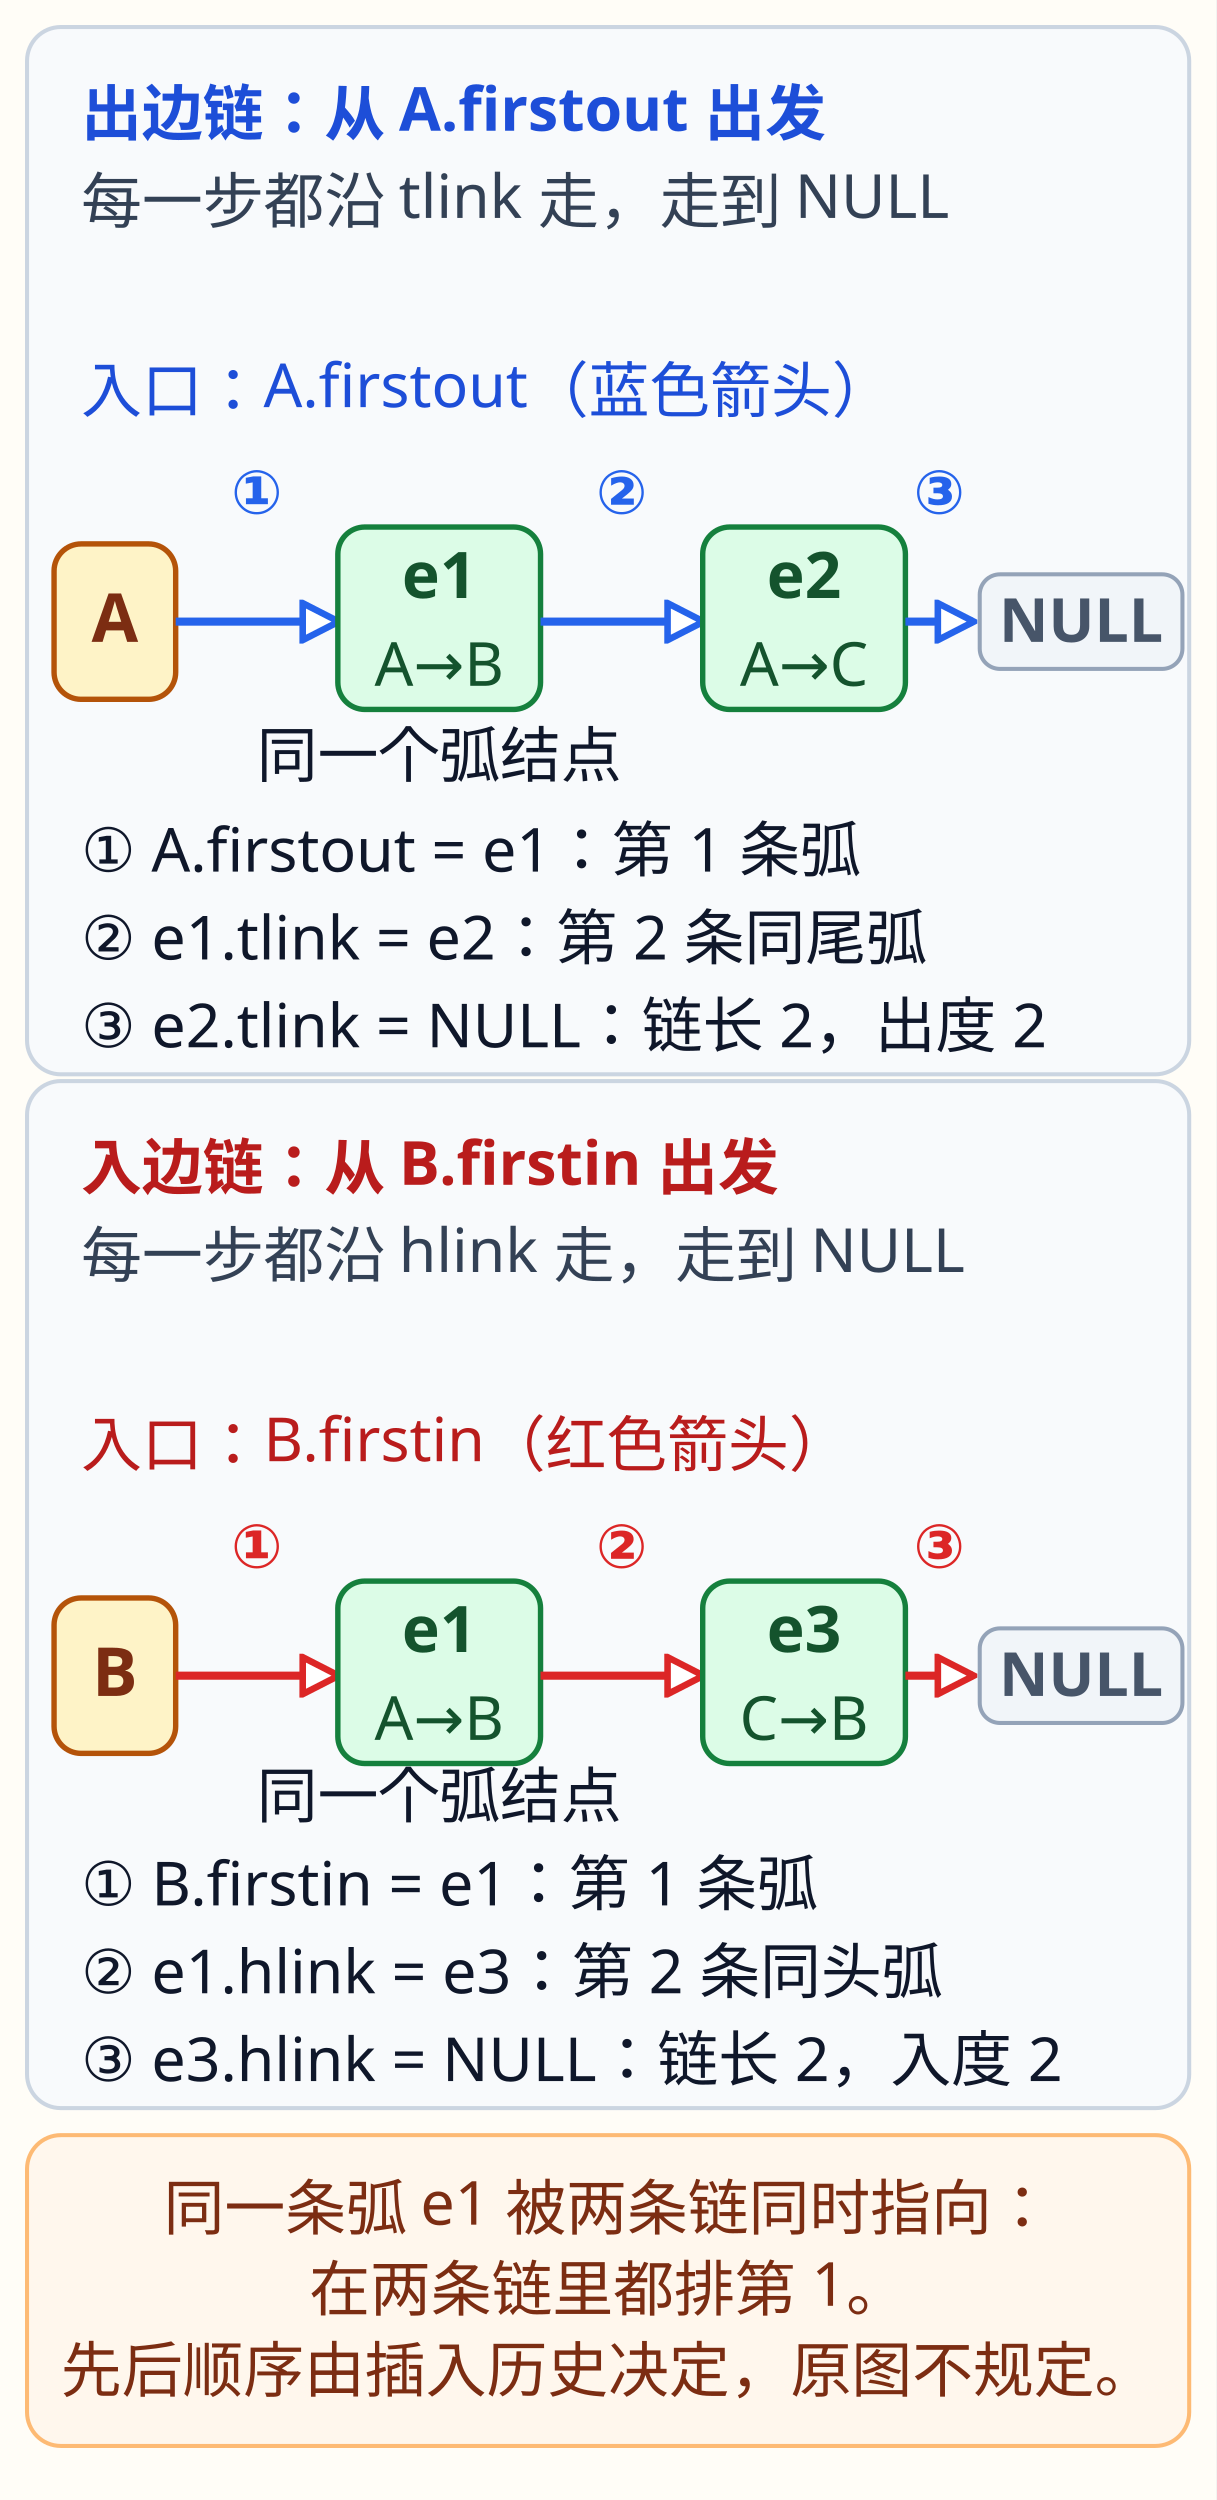
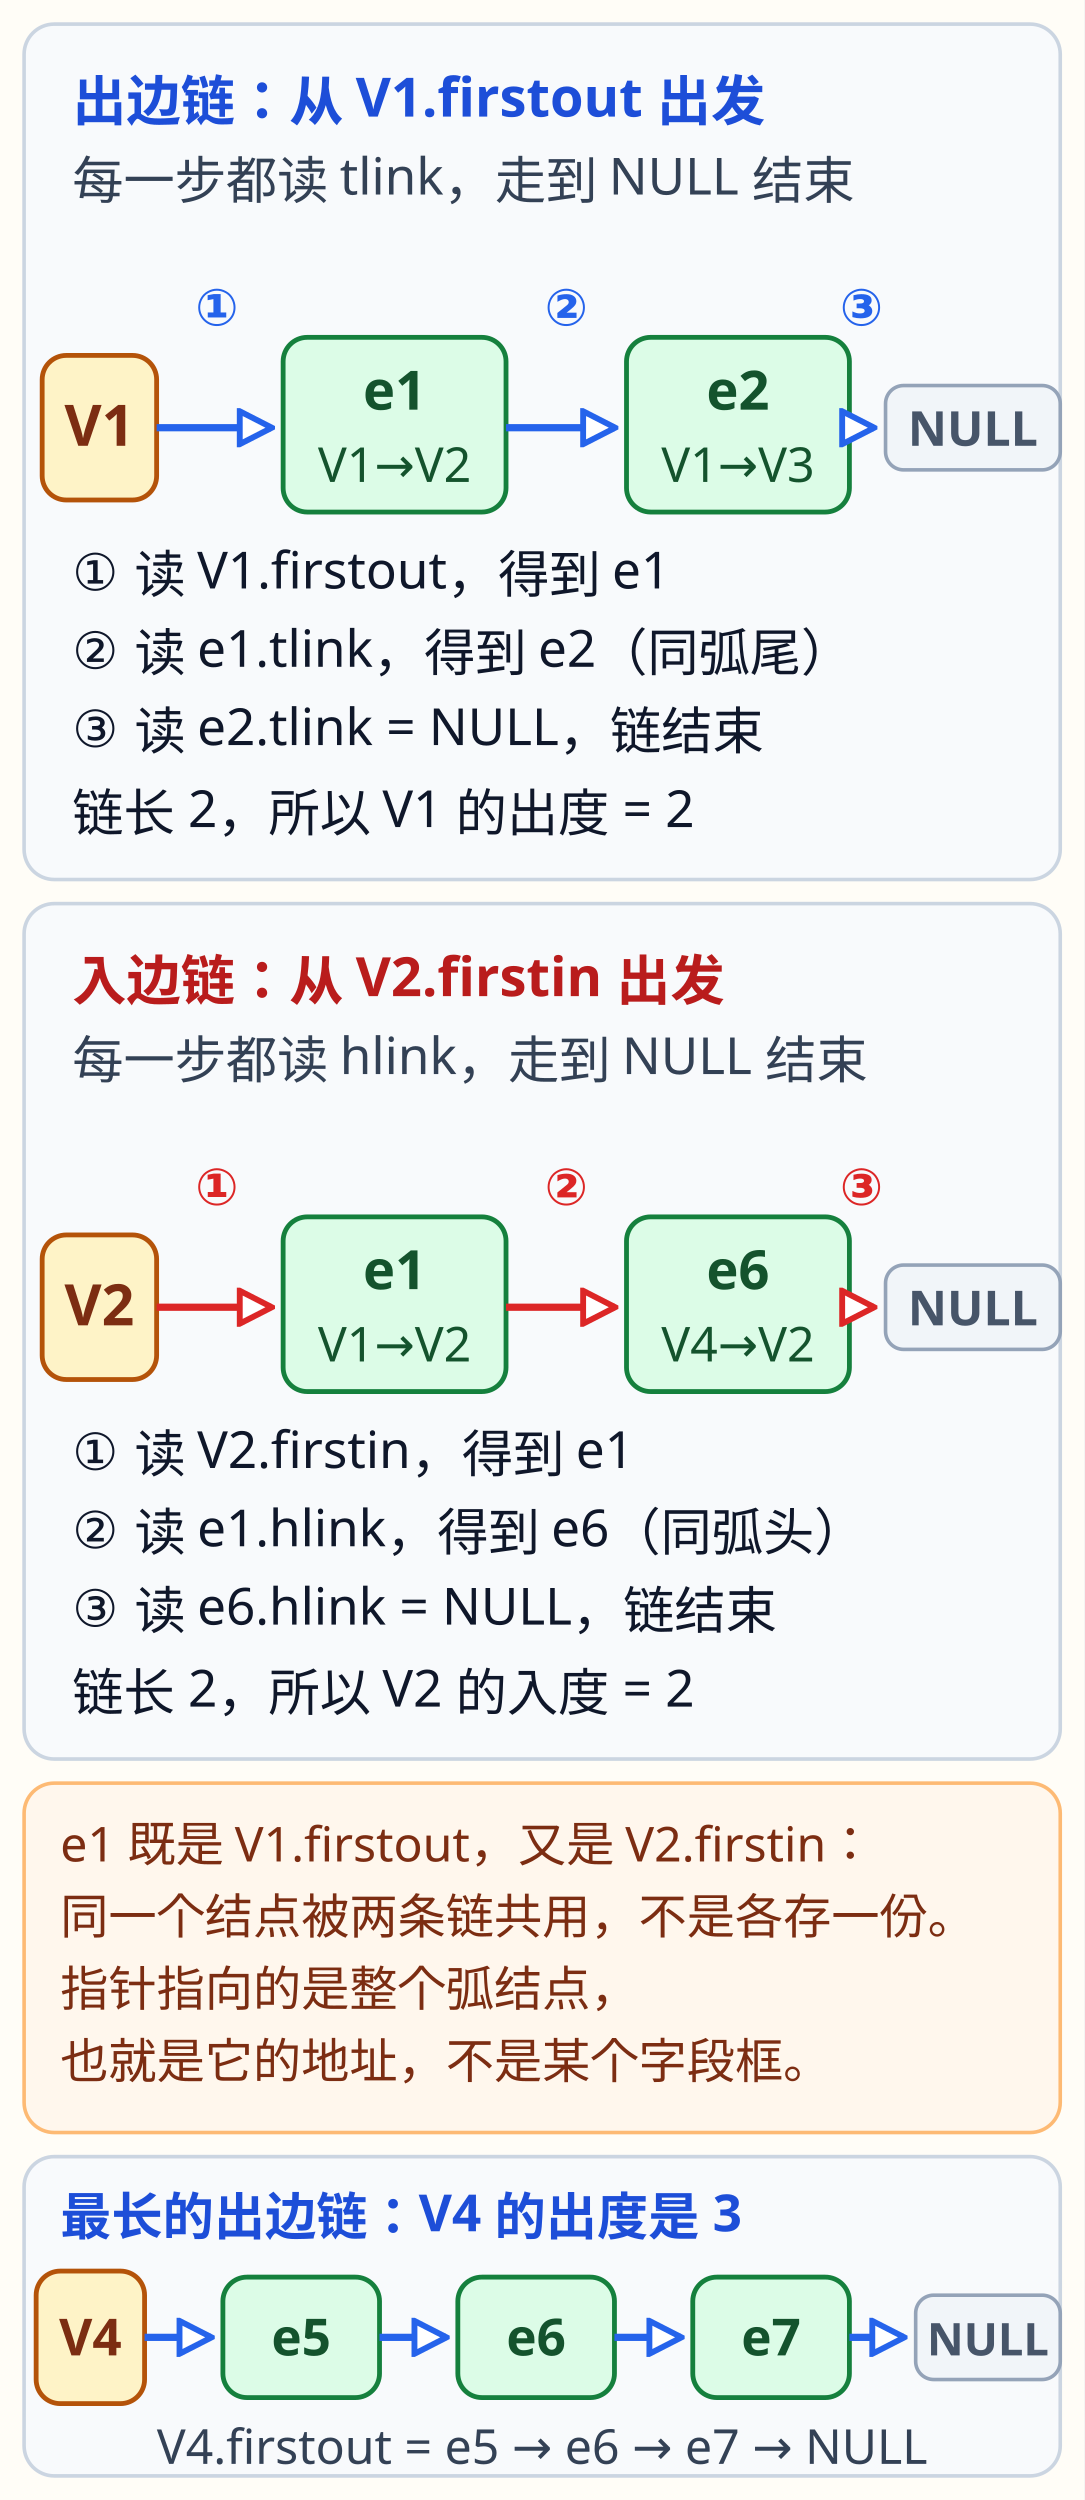
- <svg xmlns="http://www.w3.org/2000/svg" width="360" height="740" viewBox="0 0 360 740" role="img" aria-labelledby="ttl dsc" font-family="'Microsoft YaHei','PingFang SC',sans-serif">
-   <rect x="0" y="0" width="360" height="740" fill="#fffdf7" />
+ <svg xmlns="http://www.w3.org/2000/svg" width="360" height="830" viewBox="0 0 360 830" role="img" aria-labelledby="ttl dsc" font-family="'Microsoft YaHei','PingFang SC',sans-serif">
+   <rect x="0" y="0" width="360" height="830" fill="#fffdf7" />
  <defs>
    <marker id="linkOut" markerUnits="userSpaceOnUse" viewBox="0 0 10 10" refX="9" refY="5" markerWidth="13" markerHeight="13" orient="auto-start-reverse">
      <path d="M1,0.8 L9.2,5 L1,9.2 z" fill="#ffffff" stroke="#2563eb" stroke-width="1.5" />
    </marker>
    <marker id="linkIn" markerUnits="userSpaceOnUse" viewBox="0 0 10 10" refX="9" refY="5" markerWidth="13" markerHeight="13" orient="auto-start-reverse">
      <path d="M1,0.8 L9.2,5 L1,9.2 z" fill="#ffffff" stroke="#dc2626" stroke-width="1.5" />
    </marker>
  </defs>
-   <rect x="8" y="8" width="344" height="310" rx="10" fill="#f8fafc" stroke="#cbd5e1" stroke-width="1.2" />
-   <text x="24" y="40" font-size="18" text-anchor="start" fill="#1d4ed8" font-weight="bold">出边链：从 A.firstout 出发</text>
-   <text x="24" y="66" font-size="18" text-anchor="start" fill="#334155">每一步都沿 tlink 走，走到 NULL</text>
-   <text x="24" y="122" font-size="18" text-anchor="start" fill="#1d4ed8">入口：A.firstout（蓝色箭头）</text>
-   <text x="76" y="152" font-size="18" text-anchor="middle" fill="#2563eb" font-weight="bold">①</text>
-   <text x="184" y="152" font-size="18" text-anchor="middle" fill="#2563eb" font-weight="bold">②</text>
-   <text x="278" y="152" font-size="18" text-anchor="middle" fill="#2563eb" font-weight="bold">③</text>
-   <rect x="16" y="161" width="36" height="46" rx="8" fill="#fef3c7" stroke="#b45309" stroke-width="1.6" />
-   <text x="34" y="190" font-size="20" text-anchor="middle" fill="#7c2d12" font-weight="bold">A</text>
-   <line x1="52" y1="184" x2="100" y2="184" stroke="#2563eb" stroke-width="2.4" marker-end="url(#linkOut)" />
-   <rect x="100" y="156" width="60" height="54" rx="8" fill="#dcfce7" stroke="#15803d" stroke-width="1.6" />
-   <text x="130" y="177" font-size="19" text-anchor="middle" fill="#14532d" font-weight="bold">e1</text>
-   <text x="130" y="203" font-size="18" text-anchor="middle" fill="#14532d">A→B</text>
-   <line x1="160" y1="184" x2="208" y2="184" stroke="#2563eb" stroke-width="2.4" marker-end="url(#linkOut)" />
-   <rect x="208" y="156" width="60" height="54" rx="8" fill="#dcfce7" stroke="#15803d" stroke-width="1.6" />
-   <text x="238" y="177" font-size="19" text-anchor="middle" fill="#14532d" font-weight="bold">e2</text>
-   <text x="238" y="203" font-size="18" text-anchor="middle" fill="#14532d">A→C</text>
-   <line x1="268" y1="184" x2="288" y2="184" stroke="#2563eb" stroke-width="2.4" marker-end="url(#linkOut)" />
-   <rect x="290" y="170" width="60" height="28" rx="6" fill="#f1f5f9" stroke="#94a3b8" stroke-width="1.2" />
-   <text x="320" y="190" font-size="18" text-anchor="middle" fill="#475569" font-weight="bold">NULL</text>
-   <text x="130" y="230" font-size="18" text-anchor="middle" fill="#0f172a">同一个弧结点</text>
-   <text x="24" y="258" font-size="18" text-anchor="start" fill="#0f172a">① A.firstout = e1：第 1 条弧</text>
-   <text x="24" y="284" font-size="18" text-anchor="start" fill="#0f172a">② e1.tlink = e2：第 2 条同尾弧</text>
-   <text x="24" y="310" font-size="18" text-anchor="start" fill="#0f172a">③ e2.tlink = NULL：链长 2，出度 2</text>
-   <rect x="8" y="320" width="344" height="304" rx="10" fill="#f8fafc" stroke="#cbd5e1" stroke-width="1.2" />
-   <text x="24" y="352" font-size="18" text-anchor="start" fill="#b91c1c" font-weight="bold">入边链：从 B.firstin 出发</text>
-   <text x="24" y="378" font-size="18" text-anchor="start" fill="#334155">每一步都沿 hlink 走，走到 NULL</text>
-   <text x="24" y="434" font-size="18" text-anchor="start" fill="#b91c1c">入口：B.firstin（红色箭头）</text>
-   <text x="76" y="464" font-size="18" text-anchor="middle" fill="#dc2626" font-weight="bold">①</text>
-   <text x="184" y="464" font-size="18" text-anchor="middle" fill="#dc2626" font-weight="bold">②</text>
-   <text x="278" y="464" font-size="18" text-anchor="middle" fill="#dc2626" font-weight="bold">③</text>
-   <rect x="16" y="473" width="36" height="46" rx="8" fill="#fef3c7" stroke="#b45309" stroke-width="1.6" />
-   <text x="34" y="502" font-size="20" text-anchor="middle" fill="#7c2d12" font-weight="bold">B</text>
-   <line x1="52" y1="496" x2="100" y2="496" stroke="#dc2626" stroke-width="2.4" marker-end="url(#linkIn)" />
-   <rect x="100" y="468" width="60" height="54" rx="8" fill="#dcfce7" stroke="#15803d" stroke-width="1.6" />
-   <text x="130" y="489" font-size="19" text-anchor="middle" fill="#14532d" font-weight="bold">e1</text>
-   <text x="130" y="515" font-size="18" text-anchor="middle" fill="#14532d">A→B</text>
-   <line x1="160" y1="496" x2="208" y2="496" stroke="#dc2626" stroke-width="2.4" marker-end="url(#linkIn)" />
-   <rect x="208" y="468" width="60" height="54" rx="8" fill="#dcfce7" stroke="#15803d" stroke-width="1.6" />
-   <text x="238" y="489" font-size="19" text-anchor="middle" fill="#14532d" font-weight="bold">e3</text>
-   <text x="238" y="515" font-size="18" text-anchor="middle" fill="#14532d">C→B</text>
-   <line x1="268" y1="496" x2="288" y2="496" stroke="#dc2626" stroke-width="2.4" marker-end="url(#linkIn)" />
-   <rect x="290" y="482" width="60" height="28" rx="6" fill="#f1f5f9" stroke="#94a3b8" stroke-width="1.2" />
-   <text x="320" y="502" font-size="18" text-anchor="middle" fill="#475569" font-weight="bold">NULL</text>
-   <text x="130" y="538" font-size="18" text-anchor="middle" fill="#0f172a">同一个弧结点</text>
-   <text x="24" y="564" font-size="18" text-anchor="start" fill="#0f172a">① B.firstin = e1：第 1 条弧</text>
-   <text x="24" y="590" font-size="18" text-anchor="start" fill="#0f172a">② e1.hlink = e3：第 2 条同头弧</text>
-   <text x="24" y="616" font-size="18" text-anchor="start" fill="#0f172a">③ e3.hlink = NULL：链长 2，入度 2</text>
-   <rect x="8" y="632" width="344" height="92" rx="10" fill="#fff7ed" stroke="#fdba74" stroke-width="1.2" />
-   <text x="180" y="660" font-size="18" text-anchor="middle" fill="#7c2d12">同一条弧 e1 被两条链同时指向：</text>
-   <text x="180" y="684" font-size="18" text-anchor="middle" fill="#7c2d12">在两条链里都排第 1。</text>
-   <text x="180" y="708" font-size="18" text-anchor="middle" fill="#7c2d12">先后顺序由插入历史决定，原图不规定。</text>
+   <rect x="8" y="8" width="344" height="284" rx="10" fill="#f8fafc" stroke="#cbd5e1" stroke-width="1.2" />
+   <text x="24" y="40" font-size="18" text-anchor="start" fill="#1d4ed8" font-weight="bold">出边链：从 V1.firstout 出发</text>
+   <text x="24" y="66" font-size="17" text-anchor="start" fill="#334155">每一步都读 tlink，走到 NULL 结束</text>
+   <text x="72" y="108" font-size="17" text-anchor="middle" fill="#2563eb" font-weight="bold">①</text>
+   <text x="188" y="108" font-size="17" text-anchor="middle" fill="#2563eb" font-weight="bold">②</text>
+   <text x="286" y="108" font-size="17" text-anchor="middle" fill="#2563eb" font-weight="bold">③</text>
+   <rect x="14" y="118" width="38" height="48" rx="8" fill="#fef3c7" stroke="#b45309" stroke-width="1.6" />
+   <text x="33" y="148" font-size="19" text-anchor="middle" fill="#7c2d12" font-weight="bold">V1</text>
+   <line x1="52" y1="142" x2="90" y2="142" stroke="#2563eb" stroke-width="2.4" marker-end="url(#linkOut)" />
+   <rect x="94" y="112" width="74" height="58" rx="8" fill="#dcfce7" stroke="#15803d" stroke-width="1.6" />
+   <text x="131" y="136" font-size="18" text-anchor="middle" fill="#14532d" font-weight="bold">e1</text>
+   <text x="131" y="160" font-size="16" text-anchor="middle" fill="#14532d">V1→V2</text>
+   <line x1="168" y1="142" x2="204" y2="142" stroke="#2563eb" stroke-width="2.4" marker-end="url(#linkOut)" />
+   <rect x="208" y="112" width="74" height="58" rx="8" fill="#dcfce7" stroke="#15803d" stroke-width="1.6" />
+   <text x="245" y="136" font-size="18" text-anchor="middle" fill="#14532d" font-weight="bold">e2</text>
+   <text x="245" y="160" font-size="16" text-anchor="middle" fill="#14532d">V1→V3</text>
+   <line x1="282" y1="142" x2="290" y2="142" stroke="#2563eb" stroke-width="2.4" marker-end="url(#linkOut)" />
+   <rect x="294" y="128" width="58" height="28" rx="6" fill="#f1f5f9" stroke="#94a3b8" stroke-width="1.2" />
+   <text x="323" y="148" font-size="16" text-anchor="middle" fill="#475569" font-weight="bold">NULL</text>
+   <text x="24" y="196" font-size="17" text-anchor="start" fill="#0f172a">① 读 V1.firstout，得到 e1</text>
+   <text x="24" y="222" font-size="17" text-anchor="start" fill="#0f172a">② 读 e1.tlink，得到 e2（同弧尾）</text>
+   <text x="24" y="248" font-size="17" text-anchor="start" fill="#0f172a">③ 读 e2.tlink = NULL，链结束</text>
+   <text x="24" y="276" font-size="17" text-anchor="start" fill="#0f172a">链长 2，所以 V1 的出度 = 2</text>
+   <rect x="8" y="300" width="344" height="284" rx="10" fill="#f8fafc" stroke="#cbd5e1" stroke-width="1.2" />
+   <text x="24" y="332" font-size="18" text-anchor="start" fill="#b91c1c" font-weight="bold">入边链：从 V2.firstin 出发</text>
+   <text x="24" y="358" font-size="17" text-anchor="start" fill="#334155">每一步都读 hlink，走到 NULL 结束</text>
+   <text x="72" y="400" font-size="17" text-anchor="middle" fill="#dc2626" font-weight="bold">①</text>
+   <text x="188" y="400" font-size="17" text-anchor="middle" fill="#dc2626" font-weight="bold">②</text>
+   <text x="286" y="400" font-size="17" text-anchor="middle" fill="#dc2626" font-weight="bold">③</text>
+   <rect x="14" y="410" width="38" height="48" rx="8" fill="#fef3c7" stroke="#b45309" stroke-width="1.6" />
+   <text x="33" y="440" font-size="19" text-anchor="middle" fill="#7c2d12" font-weight="bold">V2</text>
+   <line x1="52" y1="434" x2="90" y2="434" stroke="#dc2626" stroke-width="2.4" marker-end="url(#linkIn)" />
+   <rect x="94" y="404" width="74" height="58" rx="8" fill="#dcfce7" stroke="#15803d" stroke-width="1.6" />
+   <text x="131" y="428" font-size="18" text-anchor="middle" fill="#14532d" font-weight="bold">e1</text>
+   <text x="131" y="452" font-size="16" text-anchor="middle" fill="#14532d">V1→V2</text>
+   <line x1="168" y1="434" x2="204" y2="434" stroke="#dc2626" stroke-width="2.4" marker-end="url(#linkIn)" />
+   <rect x="208" y="404" width="74" height="58" rx="8" fill="#dcfce7" stroke="#15803d" stroke-width="1.6" />
+   <text x="245" y="428" font-size="18" text-anchor="middle" fill="#14532d" font-weight="bold">e6</text>
+   <text x="245" y="452" font-size="16" text-anchor="middle" fill="#14532d">V4→V2</text>
+   <line x1="282" y1="434" x2="290" y2="434" stroke="#dc2626" stroke-width="2.4" marker-end="url(#linkIn)" />
+   <rect x="294" y="420" width="58" height="28" rx="6" fill="#f1f5f9" stroke="#94a3b8" stroke-width="1.2" />
+   <text x="323" y="440" font-size="16" text-anchor="middle" fill="#475569" font-weight="bold">NULL</text>
+   <text x="24" y="488" font-size="17" text-anchor="start" fill="#0f172a">① 读 V2.firstin，得到 e1</text>
+   <text x="24" y="514" font-size="17" text-anchor="start" fill="#0f172a">② 读 e1.hlink，得到 e6（同弧头）</text>
+   <text x="24" y="540" font-size="17" text-anchor="start" fill="#0f172a">③ 读 e6.hlink = NULL，链结束</text>
+   <text x="24" y="568" font-size="17" text-anchor="start" fill="#0f172a">链长 2，所以 V2 的入度 = 2</text>
+   <rect x="8" y="592" width="344" height="116" rx="10" fill="#fff7ed" stroke="#fdba74" stroke-width="1.2" />
+   <text x="20" y="618" font-size="16" text-anchor="start" fill="#7c2d12">e1 既是 V1.firstout，又是 V2.firstin：</text>
+   <text x="20" y="642" font-size="16" text-anchor="start" fill="#7c2d12">同一个结点被两条链共用，不是各存一份。</text>
+   <text x="20" y="666" font-size="16" text-anchor="start" fill="#7c2d12">指针指向的是整个弧结点，</text>
+   <text x="20" y="690" font-size="16" text-anchor="start" fill="#7c2d12">也就是它的地址，不是某个字段框。</text>
+   <rect x="8" y="716" width="344" height="106" rx="10" fill="#f8fafc" stroke="#cbd5e1" stroke-width="1.2" />
+   <text x="20" y="742" font-size="17" text-anchor="start" fill="#1d4ed8" font-weight="bold">最长的出边链：V4 的出度是 3</text>
+   <rect x="12" y="754" width="36" height="44" rx="8" fill="#fef3c7" stroke="#b45309" stroke-width="1.6" />
+   <text x="30" y="782" font-size="17" text-anchor="middle" fill="#7c2d12" font-weight="bold">V4</text>
+   <line x1="48" y1="776" x2="70" y2="776" stroke="#2563eb" stroke-width="2.4" marker-end="url(#linkOut)" />
+   <rect x="74" y="756" width="52" height="40" rx="8" fill="#dcfce7" stroke="#15803d" stroke-width="1.6" />
+   <text x="100" y="782" font-size="17" text-anchor="middle" fill="#14532d" font-weight="bold">e5</text>
+   <line x1="126" y1="776" x2="148" y2="776" stroke="#2563eb" stroke-width="2.4" marker-end="url(#linkOut)" />
+   <rect x="152" y="756" width="52" height="40" rx="8" fill="#dcfce7" stroke="#15803d" stroke-width="1.6" />
+   <text x="178" y="782" font-size="17" text-anchor="middle" fill="#14532d" font-weight="bold">e6</text>
+   <line x1="204" y1="776" x2="226" y2="776" stroke="#2563eb" stroke-width="2.4" marker-end="url(#linkOut)" />
+   <rect x="230" y="756" width="52" height="40" rx="8" fill="#dcfce7" stroke="#15803d" stroke-width="1.6" />
+   <text x="256" y="782" font-size="17" text-anchor="middle" fill="#14532d" font-weight="bold">e7</text>
+   <line x1="282" y1="776" x2="300" y2="776" stroke="#2563eb" stroke-width="2.4" marker-end="url(#linkOut)" />
+   <rect x="304" y="762" width="48" height="28" rx="6" fill="#f1f5f9" stroke="#94a3b8" stroke-width="1.2" />
+   <text x="328" y="782" font-size="15" text-anchor="middle" fill="#475569" font-weight="bold">NULL</text>
+   <text x="180" y="818" font-size="16" text-anchor="middle" fill="#334155">V4.firstout = e5 → e6 → e7 → NULL</text>
</svg>
